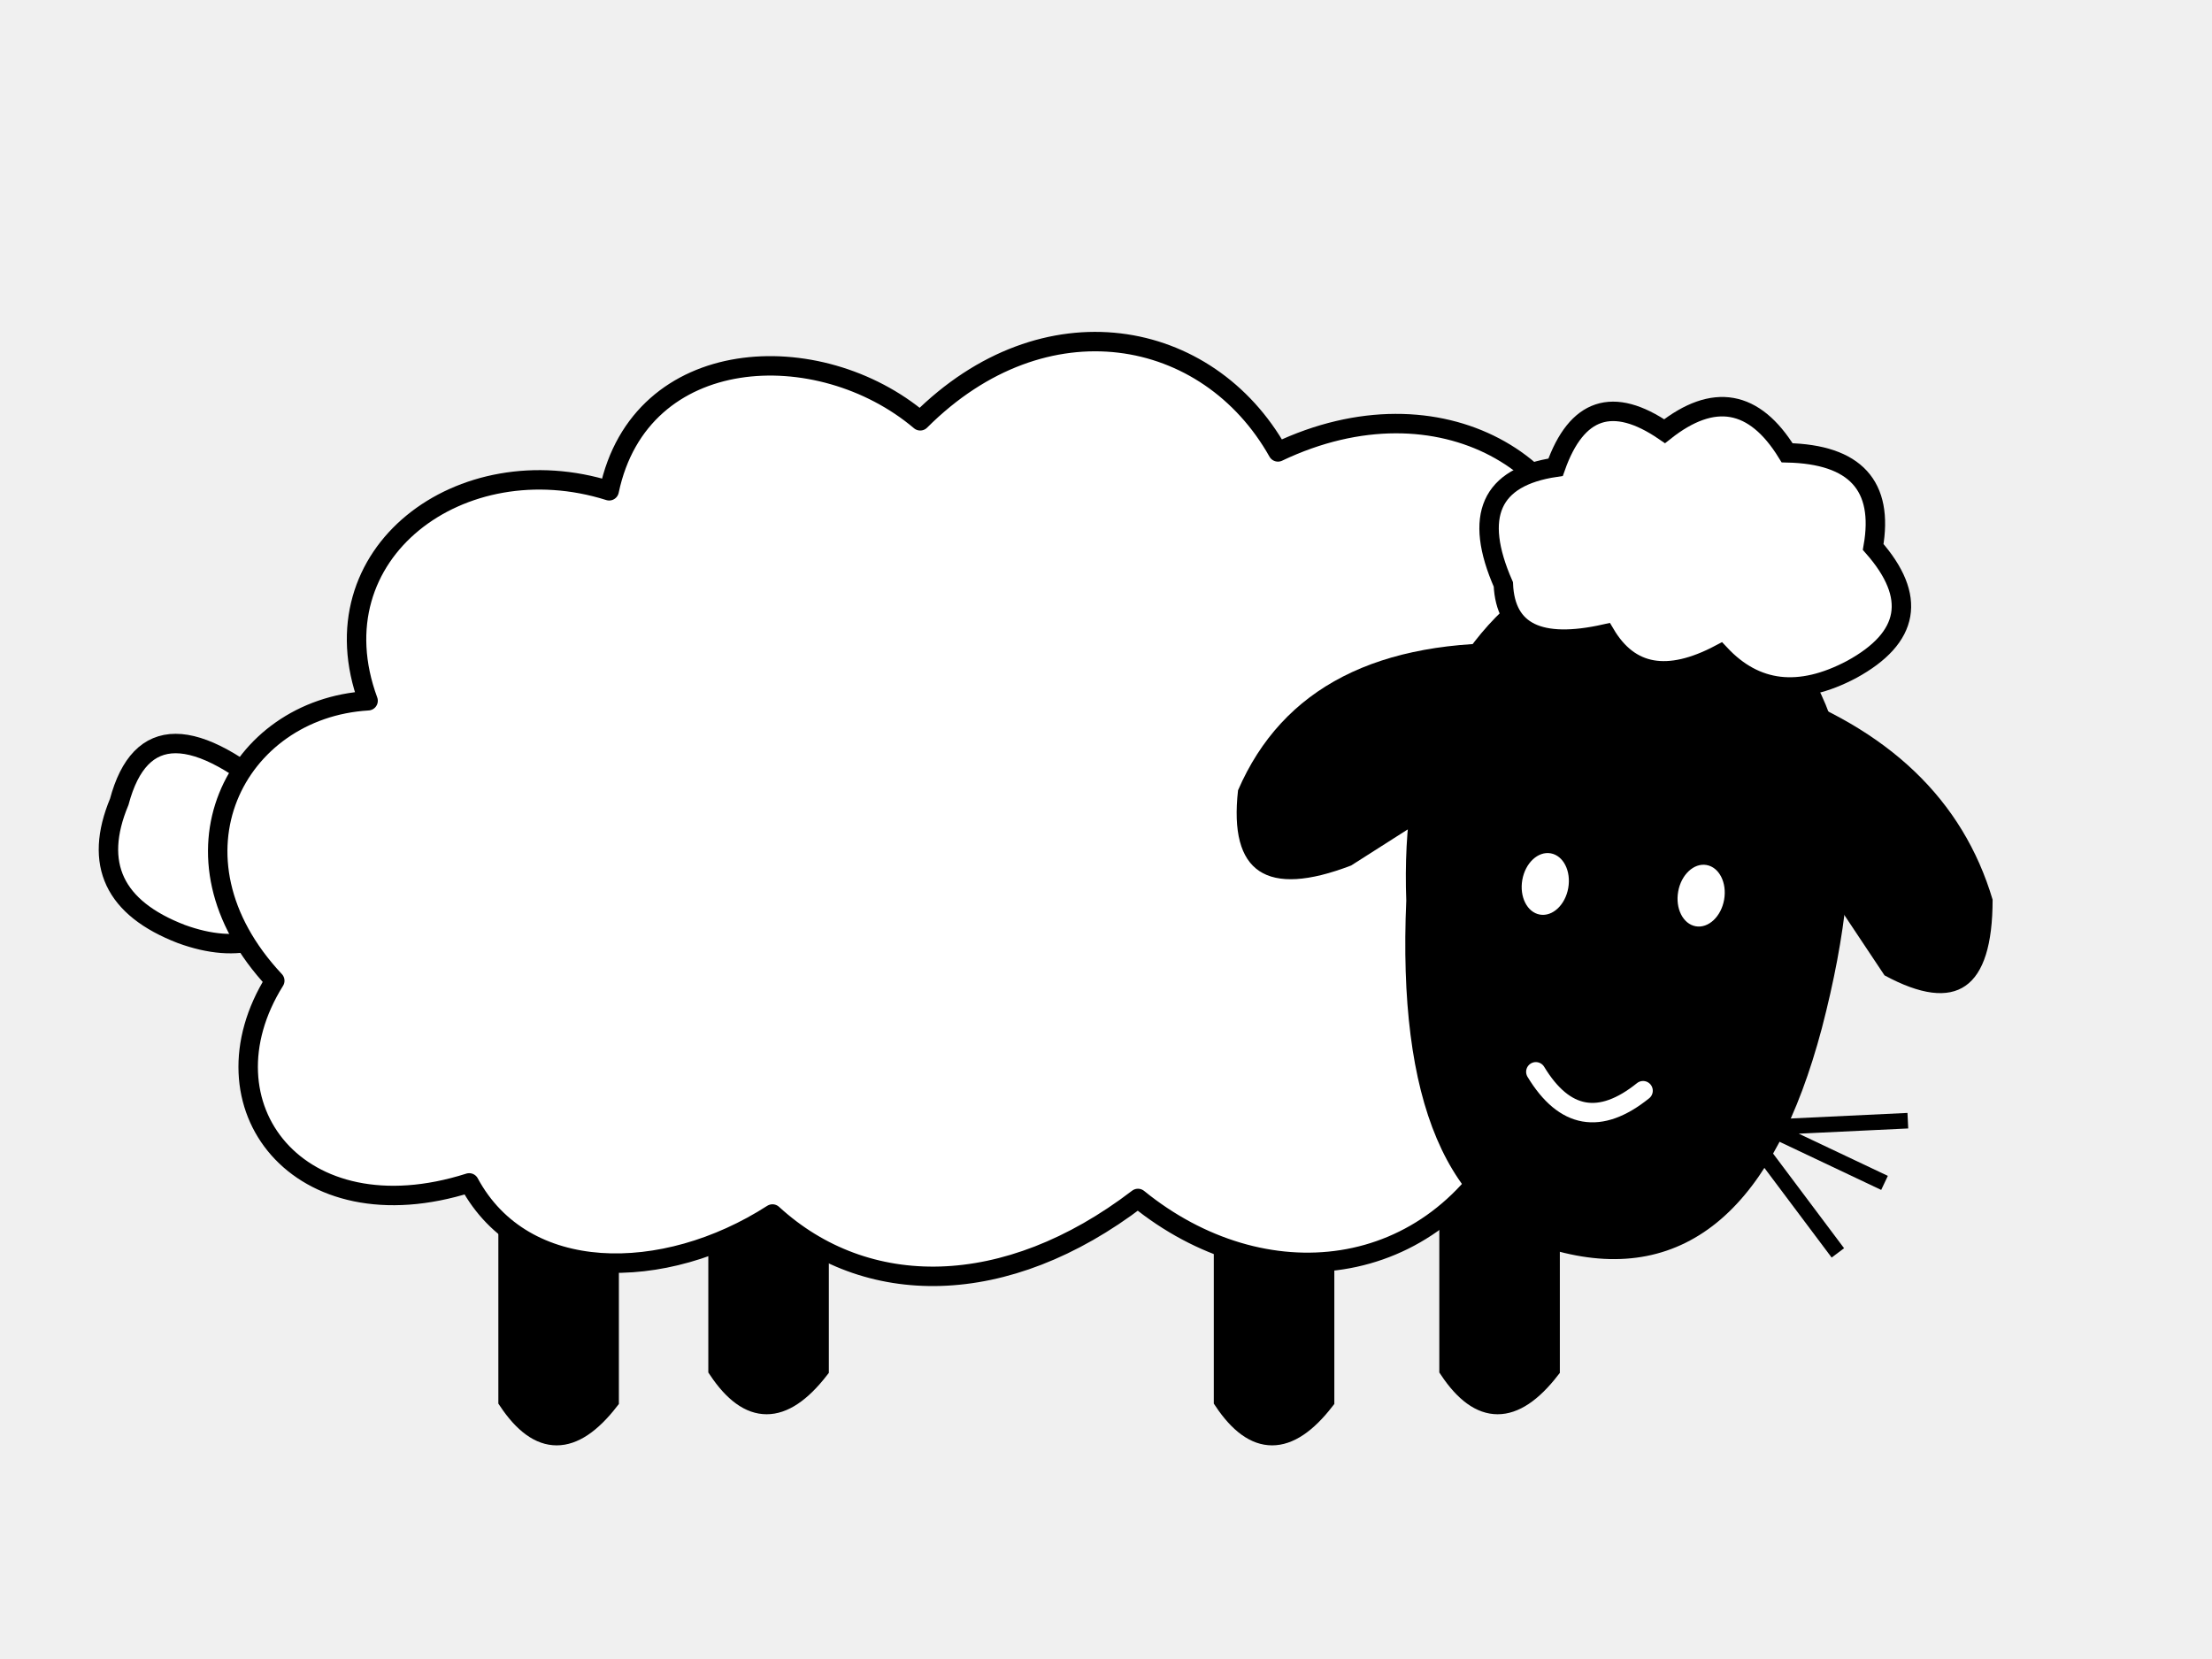
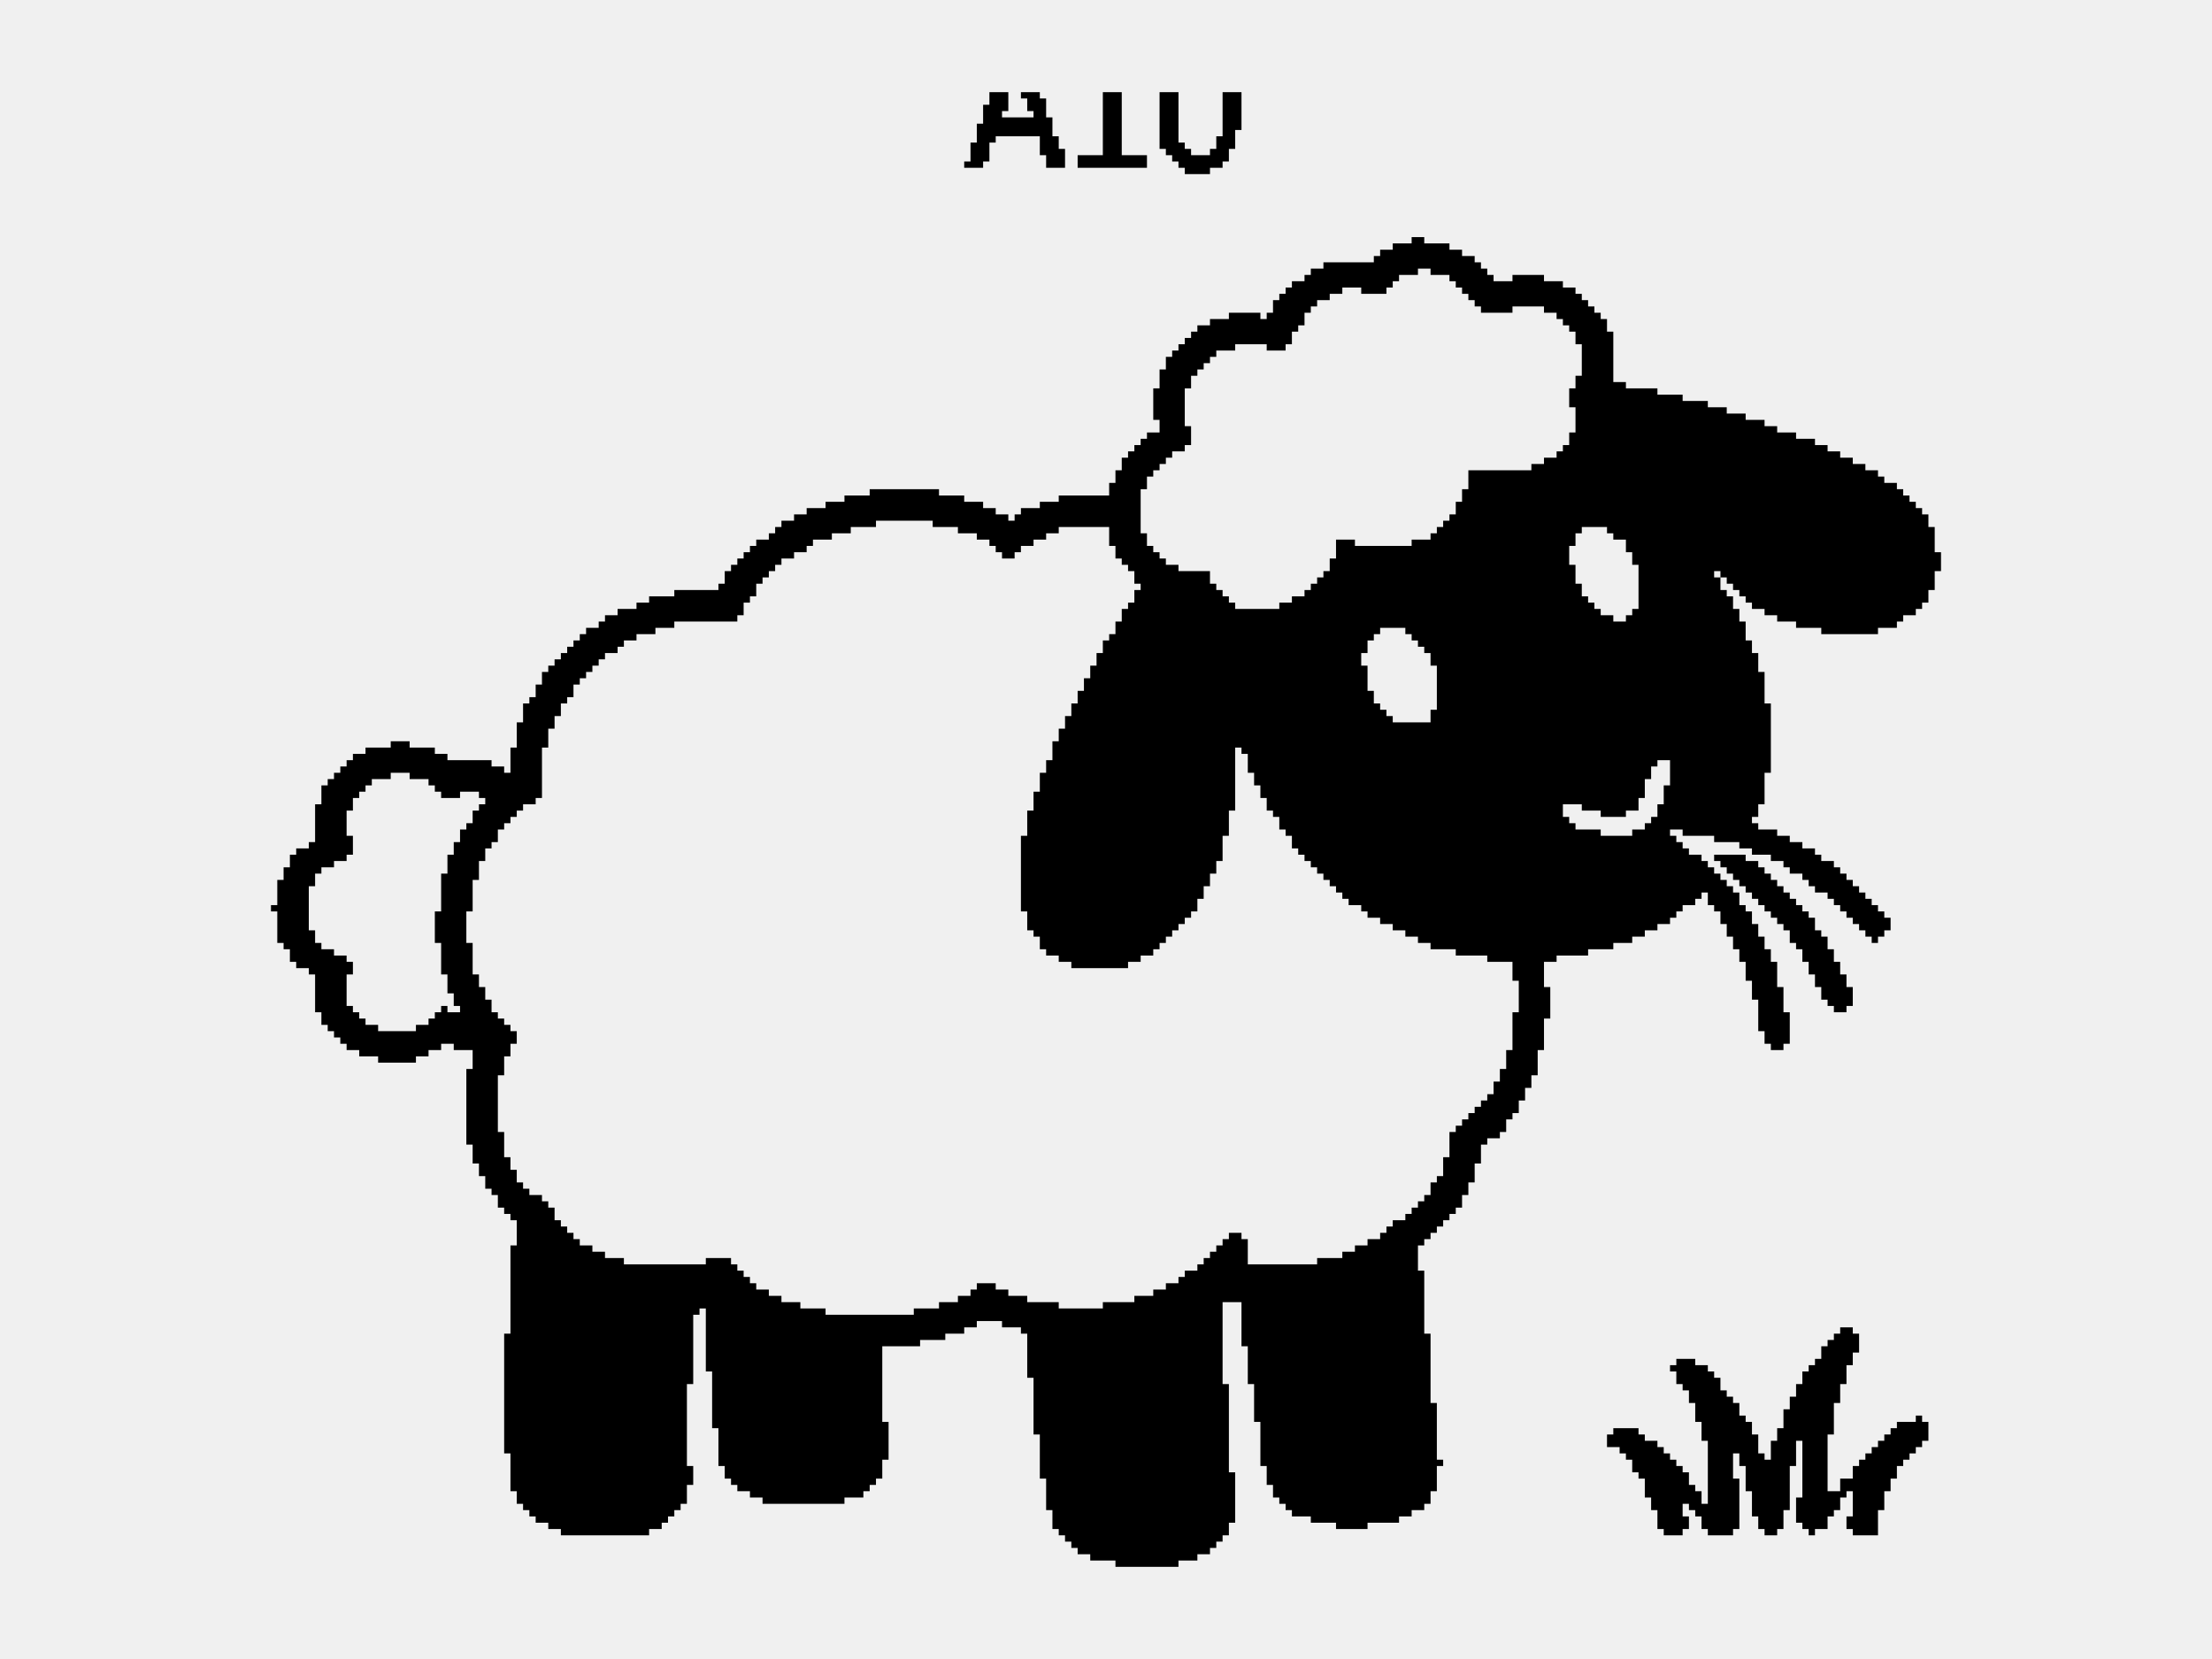
- <svg xmlns="http://www.w3.org/2000/svg" width="256" height="192" viewBox="0 0 256 192">
-   <g transform="translate(12 10) scale(.9)">
-     <path d="M23 92q-17-15-21 0q-5 12 8 17q11 4 17-5" fill="white" stroke="black" stroke-width="2.5" />
-     <path d="M52 130v39q6 9 13 0v-39M79 132v33q6 9 13 0v-33M144 130v39q6 9 13 0v-39M173 126v39q6 9 13 0v-39" fill="black" stroke="black" stroke-width="2.5" />
-     <path d="M47 141C25 148 12 131 22 115C7 99 17 80 34 79C27 60 46 46 65 52C69 33 92 32 105 43C121 27 142 31 151 47C172 37 191 49 191 66C211 67 215 88 202 99C214 119 199 136 181 134C171 154 149 156 133 143C116 156 98 156 86 145C72 154 54 154 47 141Z" fill="white" stroke="black" stroke-width="2.5" stroke-linejoin="round" />
-     <g transform="rotate(10 183 93)">
-       <path d="M181 64q-16 15-10 43q5 38 26 40q24 2 27-33q3-37-15-49Z" fill="black" stroke="black" stroke-width="2.5" />
-       <path d="M179 72q-28 4-33 25q1 16 16 7l24-22M211 72q24 4 33 22q3 17-12 12l-21-22" fill="black" />
-       <ellipse cx="187" cy="102" rx="3" ry="4" fill="white" />
-       <ellipse cx="207" cy="100" rx="3" ry="4" fill="white" />
-       <path d="M190 126q7 8 14 0" fill="none" stroke="white" stroke-width="2.5" stroke-linecap="round" />
-       <path d="M175 65q-8-12 4-16q2-12 13-7q8-9 16 0q13-2 13 10q10 8 0 16q-9 7-17 1q-9 7-15 0q-12 5-14-4Z" fill="white" stroke="black" stroke-width="2.5" />
-     </g>
-     <path d="m210 132 19 9m-18-7 12 16m-12-16 21-1" stroke="black" stroke-width="2" />
+ <svg xmlns="http://www.w3.org/2000/svg" width="384" height="288" viewBox="0 0 384 288">
+   <g transform="translate(47.04274 16) scale(1.094017)">
+     <path fill="black" d="M114 0h3v1h-3ZM119 0h3v1h-3ZM132 0h3v1h-3ZM141 0h3v1h-3ZM151 0h3v1h-3ZM114 1h3v1h-3ZM120 1h3v1h-3ZM132 1h3v1h-3ZM141 1h3v1h-3ZM151 1h3v1h-3ZM113 2h4v1h-4ZM120 2h3v1h-3ZM132 2h3v1h-3ZM141 2h3v1h-3ZM151 2h3v1h-3ZM113 3h3v1h-3ZM121 3h2v1h-2ZM132 3h3v1h-3ZM141 3h3v1h-3ZM151 3h3v1h-3ZM113 4h11v1h-11ZM132 4h3v1h-3ZM141 4h3v1h-3ZM151 4h3v1h-3ZM112 5h12v1h-12ZM132 5h3v1h-3ZM141 5h3v1h-3ZM151 5h3v1h-3ZM112 6h12v1h-12ZM132 6h3v1h-3ZM141 6h3v1h-3ZM151 6h2v1h-2ZM112 7h3v1h-3ZM122 7h3v1h-3ZM132 7h3v1h-3ZM141 7h3v1h-3ZM150 7h3v1h-3ZM111 8h3v1h-3ZM122 8h3v1h-3ZM132 8h3v1h-3ZM141 8h4v1h-4ZM150 8h3v1h-3ZM111 9h3v1h-3ZM122 9h4v1h-4ZM132 9h3v1h-3ZM142 9h4v1h-4ZM149 9h3v1h-3ZM111 10h3v1h-3ZM123 10h3v1h-3ZM128 10h11v1h-11ZM143 10h9v1h-9ZM110 11h3v1h-3ZM123 11h3v1h-3ZM128 11h11v1h-11ZM144 11h7v1h-7ZM145 12h4v1h-4ZM181 23h2v1h-2ZM178 24h9v1h-9ZM176 25h13v1h-13ZM175 26h16v1h-16ZM167 27h25v1h-25ZM165 28h17v1h-17ZM184 28h9v1h-9ZM164 29h15v1h-15ZM187 29h7v1h-7ZM197 29h5v1h-5ZM162 30h16v1h-16ZM188 30h17v1h-17ZM161 31h9v1h-9ZM173 31h4v1h-4ZM189 31h18v1h-18ZM160 32h8v1h-8ZM190 32h18v1h-18ZM159 33h7v1h-7ZM191 33h18v1h-18ZM159 34h6v1h-6ZM192 34h5v1h-5ZM202 34h8v1h-8ZM152 35h5v1h-5ZM158 35h6v1h-6ZM204 35h7v1h-7ZM149 36h15v1h-15ZM205 36h7v1h-7ZM147 37h16v1h-16ZM206 37h6v1h-6ZM146 38h16v1h-16ZM207 38h6v1h-6ZM145 39h17v1h-17ZM207 39h6v1h-6ZM144 40h9v1h-9ZM158 40h3v1h-3ZM208 40h5v1h-5ZM143 41h7v1h-7ZM208 41h5v1h-5ZM142 42h7v1h-7ZM208 42h5v1h-5ZM142 43h6v1h-6ZM208 43h5v1h-5ZM141 44h6v1h-6ZM208 44h5v1h-5ZM141 45h5v1h-5ZM207 45h6v1h-6ZM141 46h5v1h-5ZM207 46h8v1h-8ZM140 47h5v1h-5ZM206 47h14v1h-14ZM140 48h5v1h-5ZM206 48h18v1h-18ZM140 49h5v1h-5ZM206 49h22v1h-22ZM140 50h5v1h-5ZM207 50h24v1h-24ZM140 51h5v1h-5ZM207 51h27v1h-27ZM141 52h4v1h-4ZM207 52h30v1h-30ZM141 53h5v1h-5ZM207 53h32v1h-32ZM139 54h7v1h-7ZM206 54h36v1h-36ZM138 55h8v1h-8ZM206 55h39v1h-39ZM137 56h8v1h-8ZM205 56h42v1h-42ZM136 57h7v1h-7ZM204 57h45v1h-45ZM135 58h7v1h-7ZM202 58h49v1h-49ZM135 59h6v1h-6ZM200 59h53v1h-53ZM134 60h6v1h-6ZM190 60h65v1h-65ZM134 61h5v1h-5ZM190 61h66v1h-66ZM133 62h6v1h-6ZM190 62h68v1h-68ZM95 63h11v1h-11ZM133 63h5v1h-5ZM189 63h70v1h-70ZM91 64h19v1h-19ZM125 64h13v1h-13ZM189 64h71v1h-71ZM88 65h25v1h-25ZM122 65h16v1h-16ZM188 65h73v1h-73ZM85 66h30v1h-30ZM119 66h19v1h-19ZM188 66h74v1h-74ZM83 67h34v1h-34ZM118 67h20v1h-20ZM187 67h76v1h-76ZM81 68h15v1h-15ZM105 68h33v1h-33ZM186 68h77v1h-77ZM80 69h12v1h-12ZM109 69h16v1h-16ZM133 69h5v1h-5ZM185 69h23v1h-23ZM212 69h52v1h-52ZM79 70h10v1h-10ZM112 70h11v1h-11ZM133 70h6v1h-6ZM184 70h23v1h-23ZM213 70h51v1h-51ZM77 71h9v1h-9ZM114 71h7v1h-7ZM133 71h6v1h-6ZM169 71h3v1h-3ZM181 71h26v1h-26ZM215 71h49v1h-49ZM76 72h9v1h-9ZM115 72h4v1h-4ZM134 72h6v1h-6ZM169 72h37v1h-37ZM215 72h49v1h-49ZM75 73h8v1h-8ZM116 73h2v1h-2ZM134 73h7v1h-7ZM169 73h37v1h-37ZM216 73h49v1h-49ZM74 74h7v1h-7ZM135 74h7v1h-7ZM168 74h38v1h-38ZM216 74h49v1h-49ZM73 75h7v1h-7ZM136 75h8v1h-8ZM168 75h39v1h-39ZM217 75h48v1h-48ZM72 76h7v1h-7ZM137 76h12v1h-12ZM167 76h40v1h-40ZM217 76h12v1h-12ZM230 76h34v1h-34ZM72 77h6v1h-6ZM137 77h12v1h-12ZM166 77h41v1h-41ZM217 77h13v1h-13ZM231 77h33v1h-33ZM71 78h6v1h-6ZM138 78h12v1h-12ZM165 78h43v1h-43ZM217 78h13v1h-13ZM232 78h32v1h-32ZM64 79h13v1h-13ZM137 79h14v1h-14ZM164 79h44v1h-44ZM217 79h14v1h-14ZM233 79h30v1h-30ZM60 80h16v1h-16ZM137 80h15v1h-15ZM162 80h47v1h-47ZM217 80h15v1h-15ZM234 80h29v1h-29ZM58 81h17v1h-17ZM136 81h17v1h-17ZM160 81h50v1h-50ZM217 81h15v1h-15ZM235 81h27v1h-27ZM55 82h20v1h-20ZM135 82h76v1h-76ZM216 82h17v1h-17ZM237 82h24v1h-24ZM53 83h21v1h-21ZM135 83h78v1h-78ZM215 83h18v1h-18ZM239 83h20v1h-20ZM52 84h12v1h-12ZM134 84h100v1h-100ZM242 84h16v1h-16ZM50 85h11v1h-11ZM134 85h42v1h-42ZM180 85h54v1h-54ZM246 85h9v1h-9ZM49 86h9v1h-9ZM133 86h42v1h-42ZM181 86h53v1h-53ZM48 87h8v1h-8ZM132 87h42v1h-42ZM182 87h53v1h-53ZM47 88h8v1h-8ZM132 88h42v1h-42ZM183 88h52v1h-52ZM46 89h7v1h-7ZM131 89h42v1h-42ZM184 89h52v1h-52ZM45 90h7v1h-7ZM131 90h42v1h-42ZM184 90h52v1h-52ZM44 91h7v1h-7ZM130 91h44v1h-44ZM185 91h51v1h-51ZM43 92h7v1h-7ZM130 92h44v1h-44ZM185 92h52v1h-52ZM43 93h6v1h-6ZM129 93h45v1h-45ZM185 93h52v1h-52ZM42 94h6v1h-6ZM129 94h45v1h-45ZM185 94h52v1h-52ZM42 95h6v1h-6ZM128 95h47v1h-47ZM185 95h52v1h-52ZM41 96h6v1h-6ZM128 96h47v1h-47ZM185 96h52v1h-52ZM40 97h6v1h-6ZM127 97h49v1h-49ZM185 97h53v1h-53ZM40 98h6v1h-6ZM127 98h50v1h-50ZM184 98h54v1h-54ZM40 99h5v1h-5ZM126 99h52v1h-52ZM184 99h54v1h-54ZM39 100h6v1h-6ZM126 100h112v1h-112ZM39 101h5v1h-5ZM125 101h113v1h-113ZM39 102h5v1h-5ZM125 102h113v1h-113ZM19 103h3v1h-3ZM39 103h5v1h-5ZM124 103h114v1h-114ZM15 104h11v1h-11ZM38 104h5v1h-5ZM124 104h29v1h-29ZM154 104h84v1h-84ZM13 105h15v1h-15ZM38 105h5v1h-5ZM124 105h29v1h-29ZM155 105h83v1h-83ZM12 106h23v1h-23ZM38 106h5v1h-5ZM123 106h30v1h-30ZM155 106h65v1h-65ZM222 106h16v1h-16ZM11 107h26v1h-26ZM38 107h5v1h-5ZM123 107h30v1h-30ZM155 107h64v1h-64ZM222 107h16v1h-16ZM10 108h9v1h-9ZM22 108h21v1h-21ZM122 108h31v1h-31ZM156 108h63v1h-63ZM222 108h15v1h-15ZM9 109h7v1h-7ZM25 109h18v1h-18ZM122 109h31v1h-31ZM156 109h62v1h-62ZM222 109h15v1h-15ZM8 110h7v1h-7ZM26 110h17v1h-17ZM122 110h31v1h-31ZM157 110h61v1h-61ZM221 110h16v1h-16ZM8 111h6v1h-6ZM27 111h3v1h-3ZM33 111h10v1h-10ZM121 111h32v1h-32ZM157 111h61v1h-61ZM221 111h16v1h-16ZM8 112h5v1h-5ZM34 112h8v1h-8ZM121 112h32v1h-32ZM158 112h59v1h-59ZM221 112h16v1h-16ZM7 113h6v1h-6ZM33 113h7v1h-7ZM121 113h32v1h-32ZM158 113h47v1h-47ZM208 113h9v1h-9ZM220 113h16v1h-16ZM7 114h5v1h-5ZM32 114h7v1h-7ZM120 114h32v1h-32ZM159 114h46v1h-46ZM211 114h4v1h-4ZM220 114h16v1h-16ZM7 115h5v1h-5ZM32 115h6v1h-6ZM120 115h32v1h-32ZM160 115h46v1h-46ZM219 115h16v1h-16ZM7 116h5v1h-5ZM31 116h6v1h-6ZM120 116h32v1h-32ZM160 116h47v1h-47ZM218 116h18v1h-18ZM7 117h5v1h-5ZM30 117h6v1h-6ZM120 117h32v1h-32ZM161 117h50v1h-50ZM216 117h6v1h-6ZM224 117h15v1h-15ZM7 118h6v1h-6ZM30 118h6v1h-6ZM119 118h32v1h-32ZM162 118h61v1h-61ZM229 118h12v1h-12ZM6 119h7v1h-7ZM29 119h6v1h-6ZM119 119h32v1h-32ZM162 119h62v1h-62ZM233 119h10v1h-10ZM4 120h9v1h-9ZM29 120h5v1h-5ZM119 120h32v1h-32ZM163 120h62v1h-62ZM235 120h10v1h-10ZM3 121h9v1h-9ZM28 121h6v1h-6ZM119 121h32v1h-32ZM164 121h63v1h-63ZM229 121h5v1h-5ZM238 121h8v1h-8ZM3 122h7v1h-7ZM28 122h5v1h-5ZM119 122h31v1h-31ZM165 122h63v1h-63ZM230 122h6v1h-6ZM240 122h8v1h-8ZM2 123h6v1h-6ZM28 123h5v1h-5ZM119 123h31v1h-31ZM166 123h63v1h-63ZM231 123h6v1h-6ZM241 123h8v1h-8ZM2 124h5v1h-5ZM27 124h6v1h-6ZM119 124h30v1h-30ZM167 124h63v1h-63ZM232 124h6v1h-6ZM243 124h7v1h-7ZM1 125h6v1h-6ZM27 125h5v1h-5ZM119 125h30v1h-30ZM168 125h63v1h-63ZM233 125h6v1h-6ZM244 125h7v1h-7ZM1 126h5v1h-5ZM27 126h5v1h-5ZM119 126h29v1h-29ZM169 126h63v1h-63ZM234 126h6v1h-6ZM245 126h7v1h-7ZM1 127h5v1h-5ZM27 127h5v1h-5ZM119 127h29v1h-29ZM170 127h57v1h-57ZM228 127h5v1h-5ZM235 127h6v1h-6ZM247 127h6v1h-6ZM1 128h5v1h-5ZM27 128h5v1h-5ZM119 128h28v1h-28ZM171 128h55v1h-55ZM228 128h5v1h-5ZM236 128h6v1h-6ZM248 128h6v1h-6ZM0 129h6v1h-6ZM27 129h5v1h-5ZM119 129h28v1h-28ZM173 129h51v1h-51ZM229 129h5v1h-5ZM237 129h6v1h-6ZM249 129h6v1h-6ZM1 130h5v1h-5ZM26 130h5v1h-5ZM120 130h26v1h-26ZM174 130h49v1h-49ZM230 130h5v1h-5ZM238 130h6v1h-6ZM250 130h6v1h-6ZM1 131h5v1h-5ZM26 131h5v1h-5ZM120 131h25v1h-25ZM176 131h46v1h-46ZM230 131h5v1h-5ZM239 131h6v1h-6ZM251 131h6v1h-6ZM1 132h5v1h-5ZM26 132h5v1h-5ZM120 132h24v1h-24ZM178 132h42v1h-42ZM231 132h5v1h-5ZM240 132h5v1h-5ZM252 132h5v1h-5ZM1 133h6v1h-6ZM26 133h5v1h-5ZM121 133h22v1h-22ZM180 133h38v1h-38ZM231 133h5v1h-5ZM241 133h5v1h-5ZM253 133h3v1h-3ZM1 134h6v1h-6ZM26 134h5v1h-5ZM122 134h20v1h-20ZM182 134h34v1h-34ZM232 134h5v1h-5ZM241 134h6v1h-6ZM254 134h1v1h-1ZM2 135h6v1h-6ZM27 135h5v1h-5ZM122 135h19v1h-19ZM184 135h29v1h-29ZM232 135h5v1h-5ZM242 135h5v1h-5ZM3 136h7v1h-7ZM27 136h5v1h-5ZM123 136h17v1h-17ZM188 136h21v1h-21ZM233 136h5v1h-5ZM243 136h5v1h-5ZM3 137h9v1h-9ZM27 137h5v1h-5ZM125 137h13v1h-13ZM193 137h11v1h-11ZM233 137h5v1h-5ZM243 137h5v1h-5ZM4 138h9v1h-9ZM27 138h5v1h-5ZM127 138h9v1h-9ZM197 138h5v1h-5ZM234 138h5v1h-5ZM244 138h5v1h-5ZM6 139h7v1h-7ZM27 139h5v1h-5ZM197 139h5v1h-5ZM234 139h5v1h-5ZM244 139h5v1h-5ZM7 140h5v1h-5ZM28 140h5v1h-5ZM197 140h5v1h-5ZM234 140h5v1h-5ZM245 140h5v1h-5ZM7 141h5v1h-5ZM28 141h5v1h-5ZM198 141h4v1h-4ZM235 141h4v1h-4ZM245 141h5v1h-5ZM7 142h5v1h-5ZM28 142h6v1h-6ZM198 142h5v1h-5ZM235 142h5v1h-5ZM246 142h5v1h-5ZM7 143h5v1h-5ZM29 143h5v1h-5ZM198 143h5v1h-5ZM235 143h5v1h-5ZM246 143h5v1h-5ZM7 144h5v1h-5ZM29 144h6v1h-6ZM198 144h5v1h-5ZM236 144h4v1h-4ZM247 144h4v1h-4ZM7 145h6v1h-6ZM27 145h1v1h-1ZM30 145h5v1h-5ZM198 145h5v1h-5ZM236 145h4v1h-4ZM248 145h2v1h-2ZM8 146h6v1h-6ZM26 146h10v1h-10ZM197 146h6v1h-6ZM236 146h5v1h-5ZM8 147h7v1h-7ZM25 147h12v1h-12ZM197 147h5v1h-5ZM236 147h5v1h-5ZM9 148h8v1h-8ZM23 148h15v1h-15ZM197 148h5v1h-5ZM236 148h5v1h-5ZM10 149h29v1h-29ZM197 149h5v1h-5ZM237 149h4v1h-4ZM11 150h28v1h-28ZM197 150h5v1h-5ZM237 150h4v1h-4ZM12 151h15v1h-15ZM29 151h9v1h-9ZM197 151h5v1h-5ZM238 151h2v1h-2ZM14 152h11v1h-11ZM32 152h6v1h-6ZM196 152h5v1h-5ZM17 153h6v1h-6ZM32 153h5v1h-5ZM196 153h5v1h-5ZM32 154h5v1h-5ZM196 154h5v1h-5ZM31 155h6v1h-6ZM195 155h6v1h-6ZM31 156h5v1h-5ZM195 156h5v1h-5ZM31 157h5v1h-5ZM194 157h6v1h-6ZM31 158h5v1h-5ZM194 158h5v1h-5ZM31 159h5v1h-5ZM193 159h6v1h-6ZM31 160h5v1h-5ZM192 160h6v1h-6ZM31 161h5v1h-5ZM191 161h7v1h-7ZM31 162h5v1h-5ZM190 162h7v1h-7ZM31 163h5v1h-5ZM189 163h7v1h-7ZM31 164h5v1h-5ZM188 164h8v1h-8ZM31 165h6v1h-6ZM187 165h8v1h-8ZM31 166h6v1h-6ZM187 166h6v1h-6ZM32 167h5v1h-5ZM187 167h5v1h-5ZM32 168h5v1h-5ZM187 168h5v1h-5ZM32 169h6v1h-6ZM186 169h6v1h-6ZM33 170h5v1h-5ZM186 170h5v1h-5ZM33 171h6v1h-6ZM186 171h5v1h-5ZM34 172h5v1h-5ZM185 172h6v1h-6ZM34 173h6v1h-6ZM184 173h6v1h-6ZM35 174h6v1h-6ZM184 174h6v1h-6ZM36 175h7v1h-7ZM183 175h6v1h-6ZM36 176h8v1h-8ZM182 176h7v1h-7ZM37 177h8v1h-8ZM181 177h7v1h-7ZM38 178h7v1h-7ZM180 178h7v1h-7ZM39 179h7v1h-7ZM178 179h8v1h-8ZM39 180h8v1h-8ZM177 180h8v1h-8ZM39 181h9v1h-9ZM152 181h2v1h-2ZM176 181h8v1h-8ZM39 182h10v1h-10ZM151 182h4v1h-4ZM174 182h9v1h-9ZM38 183h13v1h-13ZM150 183h5v1h-5ZM172 183h10v1h-10ZM38 184h15v1h-15ZM149 184h6v1h-6ZM170 184h12v1h-12ZM38 185h18v1h-18ZM69 185h4v1h-4ZM148 185h7v1h-7ZM166 185h16v1h-16ZM38 186h36v1h-36ZM147 186h35v1h-35ZM38 187h37v1h-37ZM145 187h38v1h-38ZM38 188h38v1h-38ZM144 188h39v1h-39ZM38 189h39v1h-39ZM112 189h3v1h-3ZM142 189h41v1h-41ZM38 190h41v1h-41ZM111 190h6v1h-6ZM140 190h43v1h-43ZM38 191h43v1h-43ZM109 191h11v1h-11ZM137 191h46v1h-46ZM38 192h46v1h-46ZM106 192h19v1h-19ZM132 192h19v1h-19ZM154 192h29v1h-29ZM38 193h30v1h-30ZM69 193h19v1h-19ZM102 193h49v1h-49ZM154 193h29v1h-29ZM38 194h29v1h-29ZM69 194h82v1h-82ZM154 194h29v1h-29ZM38 195h29v1h-29ZM69 195h43v1h-43ZM116 195h35v1h-35ZM154 195h29v1h-29ZM38 196h29v1h-29ZM69 196h41v1h-41ZM119 196h32v1h-32ZM154 196h29v1h-29ZM249 196h2v1h-2ZM37 197h30v1h-30ZM69 197h38v1h-38ZM120 197h31v1h-31ZM154 197h30v1h-30ZM248 197h4v1h-4ZM37 198h30v1h-30ZM69 198h34v1h-34ZM120 198h31v1h-31ZM154 198h30v1h-30ZM247 198h5v1h-5ZM37 199h30v1h-30ZM69 199h28v1h-28ZM120 199h31v1h-31ZM155 199h29v1h-29ZM246 199h6v1h-6ZM37 200h30v1h-30ZM69 200h28v1h-28ZM120 200h31v1h-31ZM155 200h29v1h-29ZM246 200h5v1h-5ZM37 201h30v1h-30ZM69 201h28v1h-28ZM120 201h31v1h-31ZM155 201h29v1h-29ZM223 201h3v1h-3ZM245 201h6v1h-6ZM37 202h30v1h-30ZM69 202h28v1h-28ZM120 202h31v1h-31ZM155 202h29v1h-29ZM222 202h6v1h-6ZM244 202h6v1h-6ZM37 203h30v1h-30ZM70 203h27v1h-27ZM120 203h31v1h-31ZM155 203h29v1h-29ZM223 203h6v1h-6ZM243 203h7v1h-7ZM37 204h30v1h-30ZM70 204h27v1h-27ZM121 204h30v1h-30ZM155 204h29v1h-29ZM223 204h7v1h-7ZM243 204h7v1h-7ZM37 205h29v1h-29ZM70 205h27v1h-27ZM121 205h31v1h-31ZM156 205h28v1h-28ZM224 205h6v1h-6ZM242 205h7v1h-7ZM37 206h29v1h-29ZM70 206h27v1h-27ZM121 206h31v1h-31ZM156 206h28v1h-28ZM225 206h6v1h-6ZM242 206h7v1h-7ZM37 207h29v1h-29ZM70 207h27v1h-27ZM121 207h31v1h-31ZM156 207h28v1h-28ZM225 207h7v1h-7ZM241 207h8v1h-8ZM37 208h29v1h-29ZM70 208h27v1h-27ZM121 208h31v1h-31ZM156 208h29v1h-29ZM226 208h7v1h-7ZM241 208h7v1h-7ZM37 209h29v1h-29ZM70 209h27v1h-27ZM121 209h31v1h-31ZM156 209h29v1h-29ZM226 209h7v1h-7ZM240 209h8v1h-8ZM37 210h29v1h-29ZM70 210h27v1h-27ZM121 210h31v1h-31ZM156 210h29v1h-29ZM226 210h8v1h-8ZM240 210h8v1h-8ZM261 210h1v1h-1ZM37 211h29v1h-29ZM70 211h28v1h-28ZM121 211h31v1h-31ZM157 211h28v1h-28ZM227 211h8v1h-8ZM240 211h8v1h-8ZM258 211h5v1h-5ZM37 212h29v1h-29ZM71 212h27v1h-27ZM121 212h31v1h-31ZM157 212h28v1h-28ZM213 212h4v1h-4ZM227 212h8v1h-8ZM239 212h9v1h-9ZM257 212h6v1h-6ZM37 213h29v1h-29ZM71 213h27v1h-27ZM122 213h30v1h-30ZM157 213h28v1h-28ZM212 213h6v1h-6ZM227 213h9v1h-9ZM239 213h8v1h-8ZM256 213h7v1h-7ZM37 214h29v1h-29ZM71 214h27v1h-27ZM122 214h30v1h-30ZM157 214h28v1h-28ZM212 214h8v1h-8ZM228 214h8v1h-8ZM238 214h4v1h-4ZM243 214h4v1h-4ZM255 214h7v1h-7ZM37 215h29v1h-29ZM71 215h27v1h-27ZM122 215h30v1h-30ZM157 215h28v1h-28ZM214 215h7v1h-7ZM228 215h8v1h-8ZM238 215h4v1h-4ZM243 215h4v1h-4ZM254 215h7v1h-7ZM38 216h28v1h-28ZM71 216h27v1h-27ZM122 216h30v1h-30ZM157 216h28v1h-28ZM215 216h7v1h-7ZM228 216h4v1h-4ZM233 216h4v1h-4ZM238 216h4v1h-4ZM243 216h4v1h-4ZM253 216h7v1h-7ZM38 217h28v1h-28ZM71 217h26v1h-26ZM122 217h30v1h-30ZM157 217h29v1h-29ZM216 217h7v1h-7ZM228 217h4v1h-4ZM233 217h9v1h-9ZM243 217h4v1h-4ZM252 217h7v1h-7ZM38 218h29v1h-29ZM72 218h25v1h-25ZM122 218h30v1h-30ZM158 218h27v1h-27ZM216 218h8v1h-8ZM228 218h4v1h-4ZM234 218h7v1h-7ZM243 218h4v1h-4ZM251 218h7v1h-7ZM38 219h29v1h-29ZM72 219h25v1h-25ZM122 219h31v1h-31ZM158 219h27v1h-27ZM217 219h8v1h-8ZM228 219h4v1h-4ZM234 219h7v1h-7ZM243 219h4v1h-4ZM251 219h7v1h-7ZM38 220h29v1h-29ZM73 220h23v1h-23ZM123 220h30v1h-30ZM158 220h27v1h-27ZM218 220h7v1h-7ZM228 220h5v1h-5ZM234 220h7v1h-7ZM243 220h4v1h-4ZM249 220h8v1h-8ZM38 221h28v1h-28ZM74 221h21v1h-21ZM123 221h30v1h-30ZM159 221h26v1h-26ZM218 221h8v1h-8ZM228 221h5v1h-5ZM234 221h7v1h-7ZM243 221h4v1h-4ZM249 221h8v1h-8ZM39 222h27v1h-27ZM76 222h18v1h-18ZM123 222h30v1h-30ZM159 222h25v1h-25ZM218 222h9v1h-9ZM228 222h5v1h-5ZM235 222h6v1h-6ZM243 222h7v1h-7ZM251 222h5v1h-5ZM39 223h27v1h-27ZM78 223h13v1h-13ZM123 223h30v1h-30ZM160 223h24v1h-24ZM219 223h8v1h-8ZM228 223h5v1h-5ZM235 223h6v1h-6ZM242 223h7v1h-7ZM251 223h5v1h-5ZM40 224h25v1h-25ZM123 224h30v1h-30ZM161 224h22v1h-22ZM219 224h5v1h-5ZM225 224h8v1h-8ZM235 224h6v1h-6ZM242 224h7v1h-7ZM251 224h5v1h-5ZM41 225h23v1h-23ZM124 225h29v1h-29ZM162 225h19v1h-19ZM220 225h4v1h-4ZM226 225h7v1h-7ZM235 225h5v1h-5ZM242 225h6v1h-6ZM251 225h4v1h-4ZM42 226h21v1h-21ZM124 226h29v1h-29ZM165 226h14v1h-14ZM220 226h5v1h-5ZM227 226h6v1h-6ZM236 226h4v1h-4ZM242 226h5v1h-5ZM250 226h5v1h-5ZM44 227h18v1h-18ZM124 227h28v1h-28ZM169 227h5v1h-5ZM220 227h5v1h-5ZM227 227h6v1h-6ZM236 227h4v1h-4ZM243 227h4v1h-4ZM250 227h5v1h-5ZM46 228h14v1h-14ZM125 228h27v1h-27ZM221 228h3v1h-3ZM228 228h4v1h-4ZM237 228h2v1h-2ZM244 228h1v1h-1ZM251 228h4v1h-4ZM126 229h25v1h-25ZM127 230h23v1h-23ZM128 231h21v1h-21ZM130 232h17v1h-17ZM134 233h10v1h-10Z" />
  </g>
</svg>
